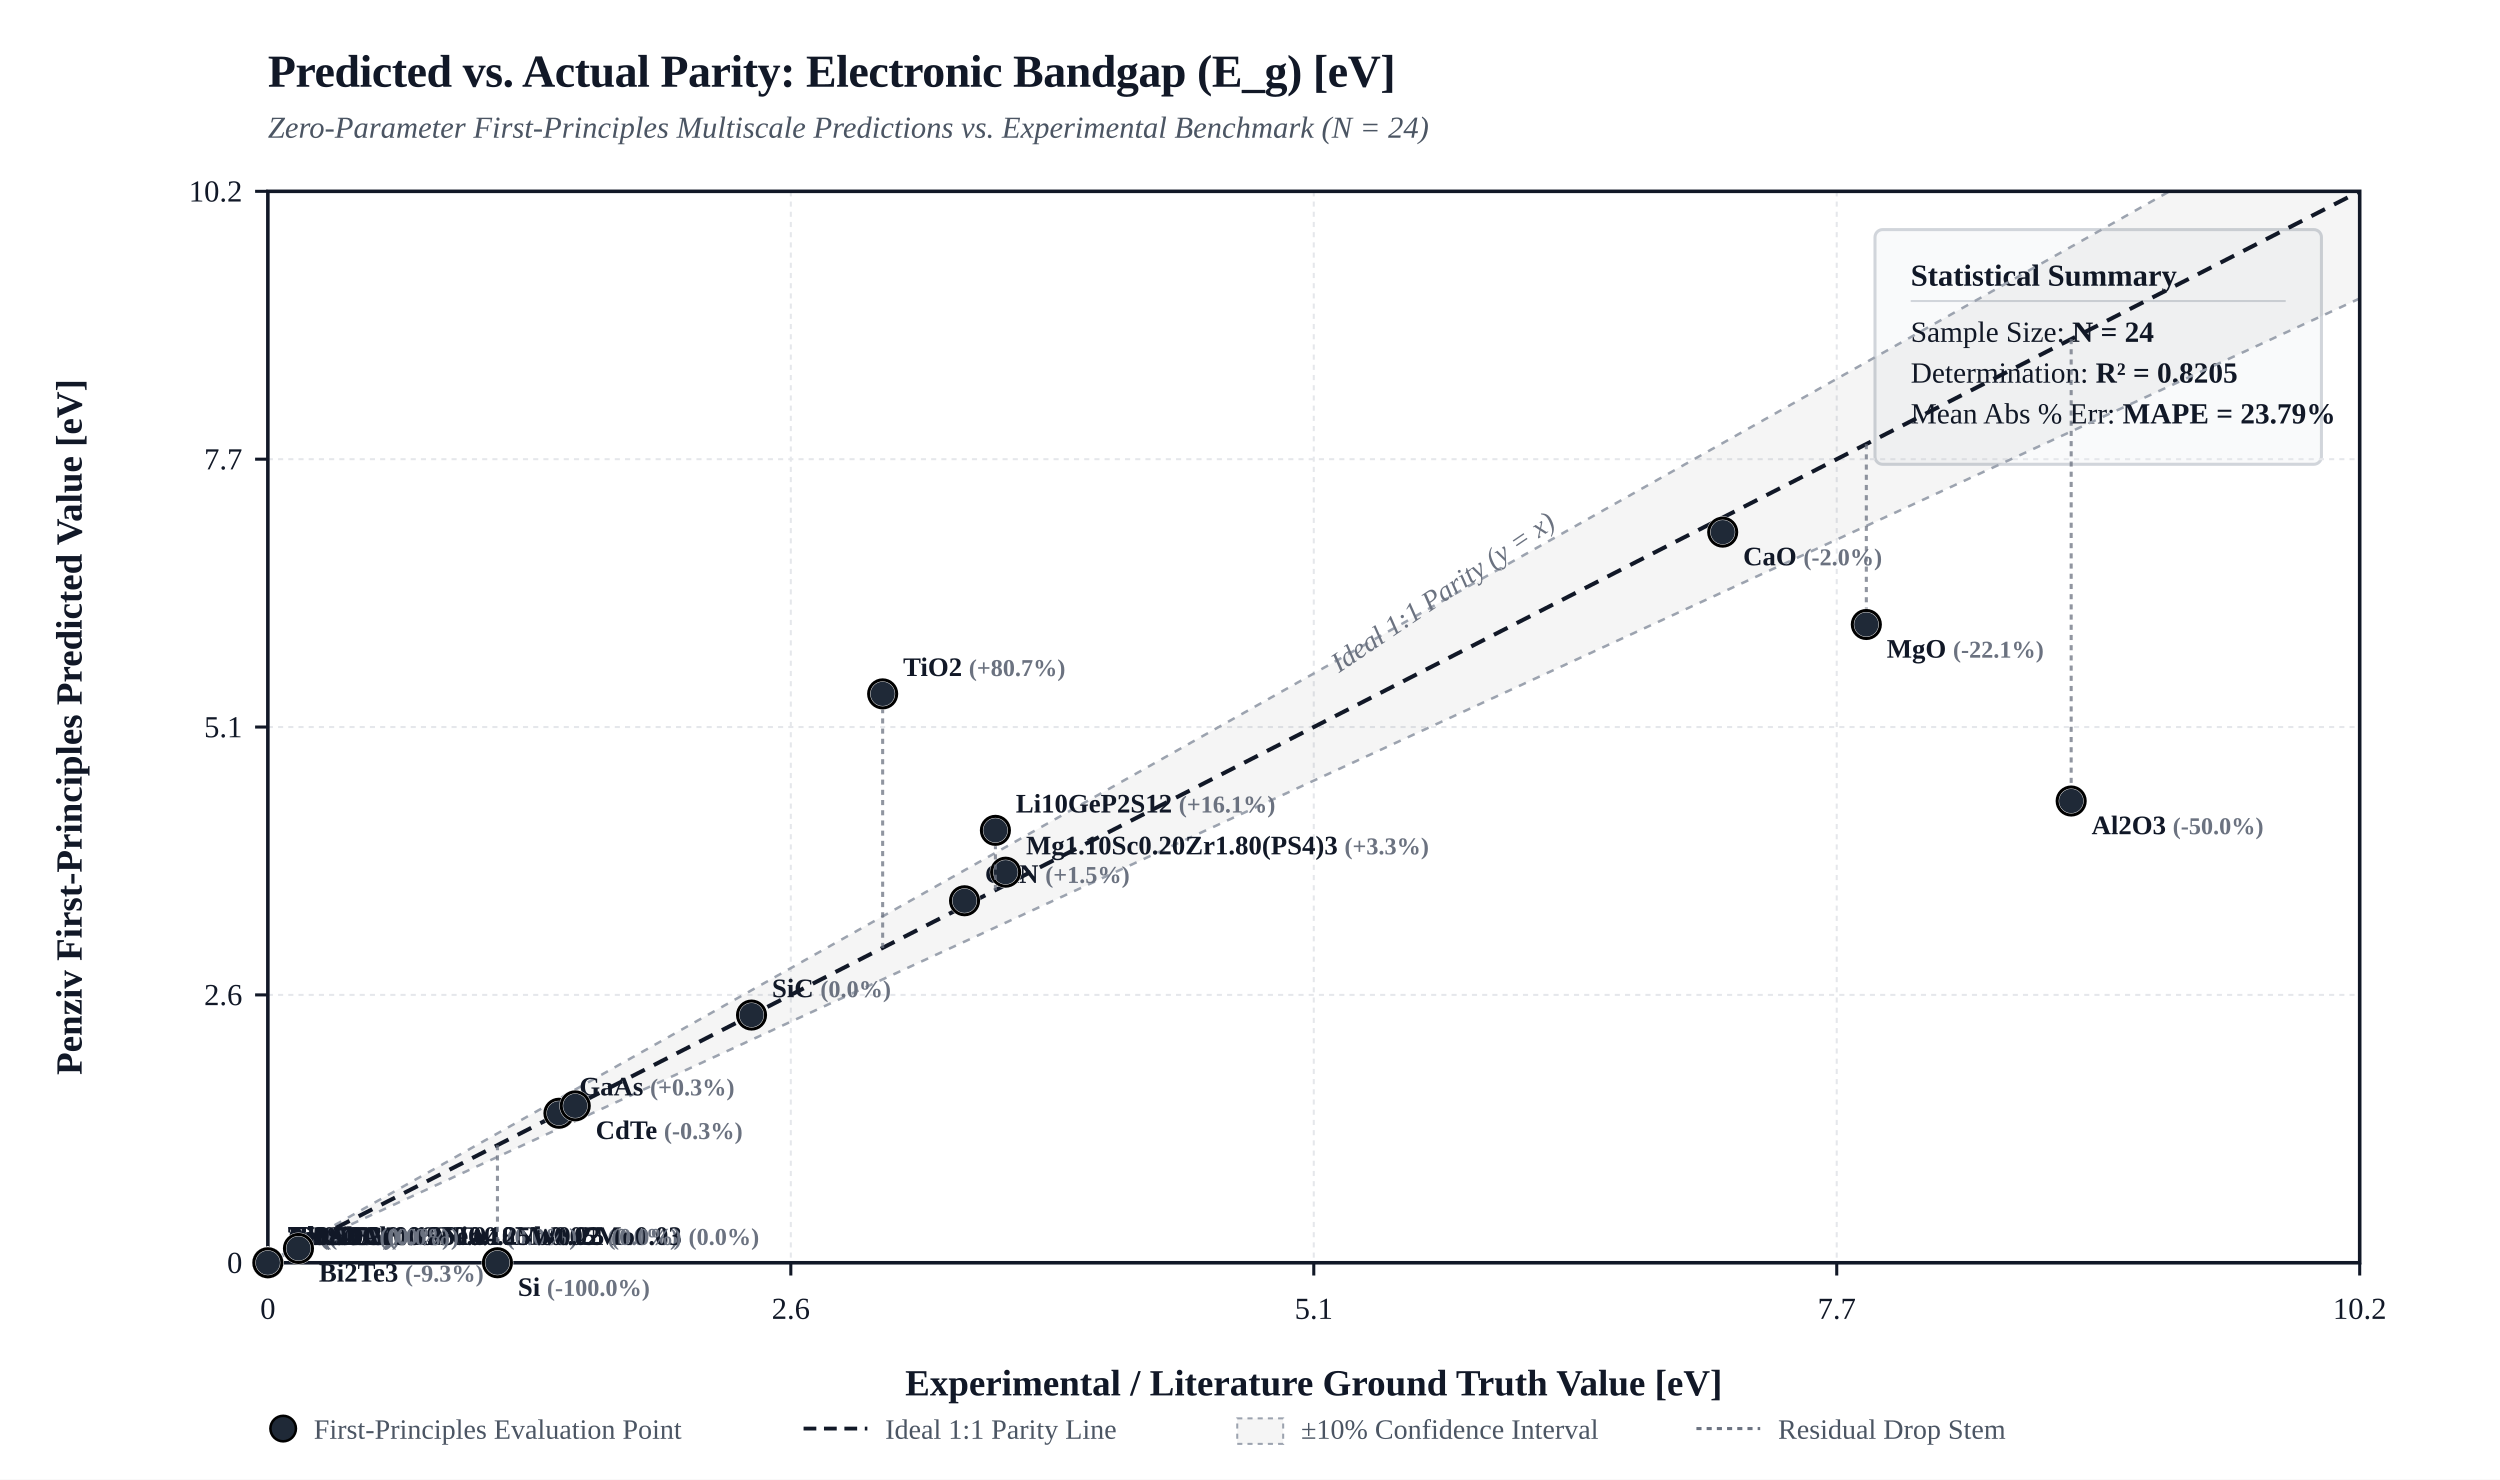
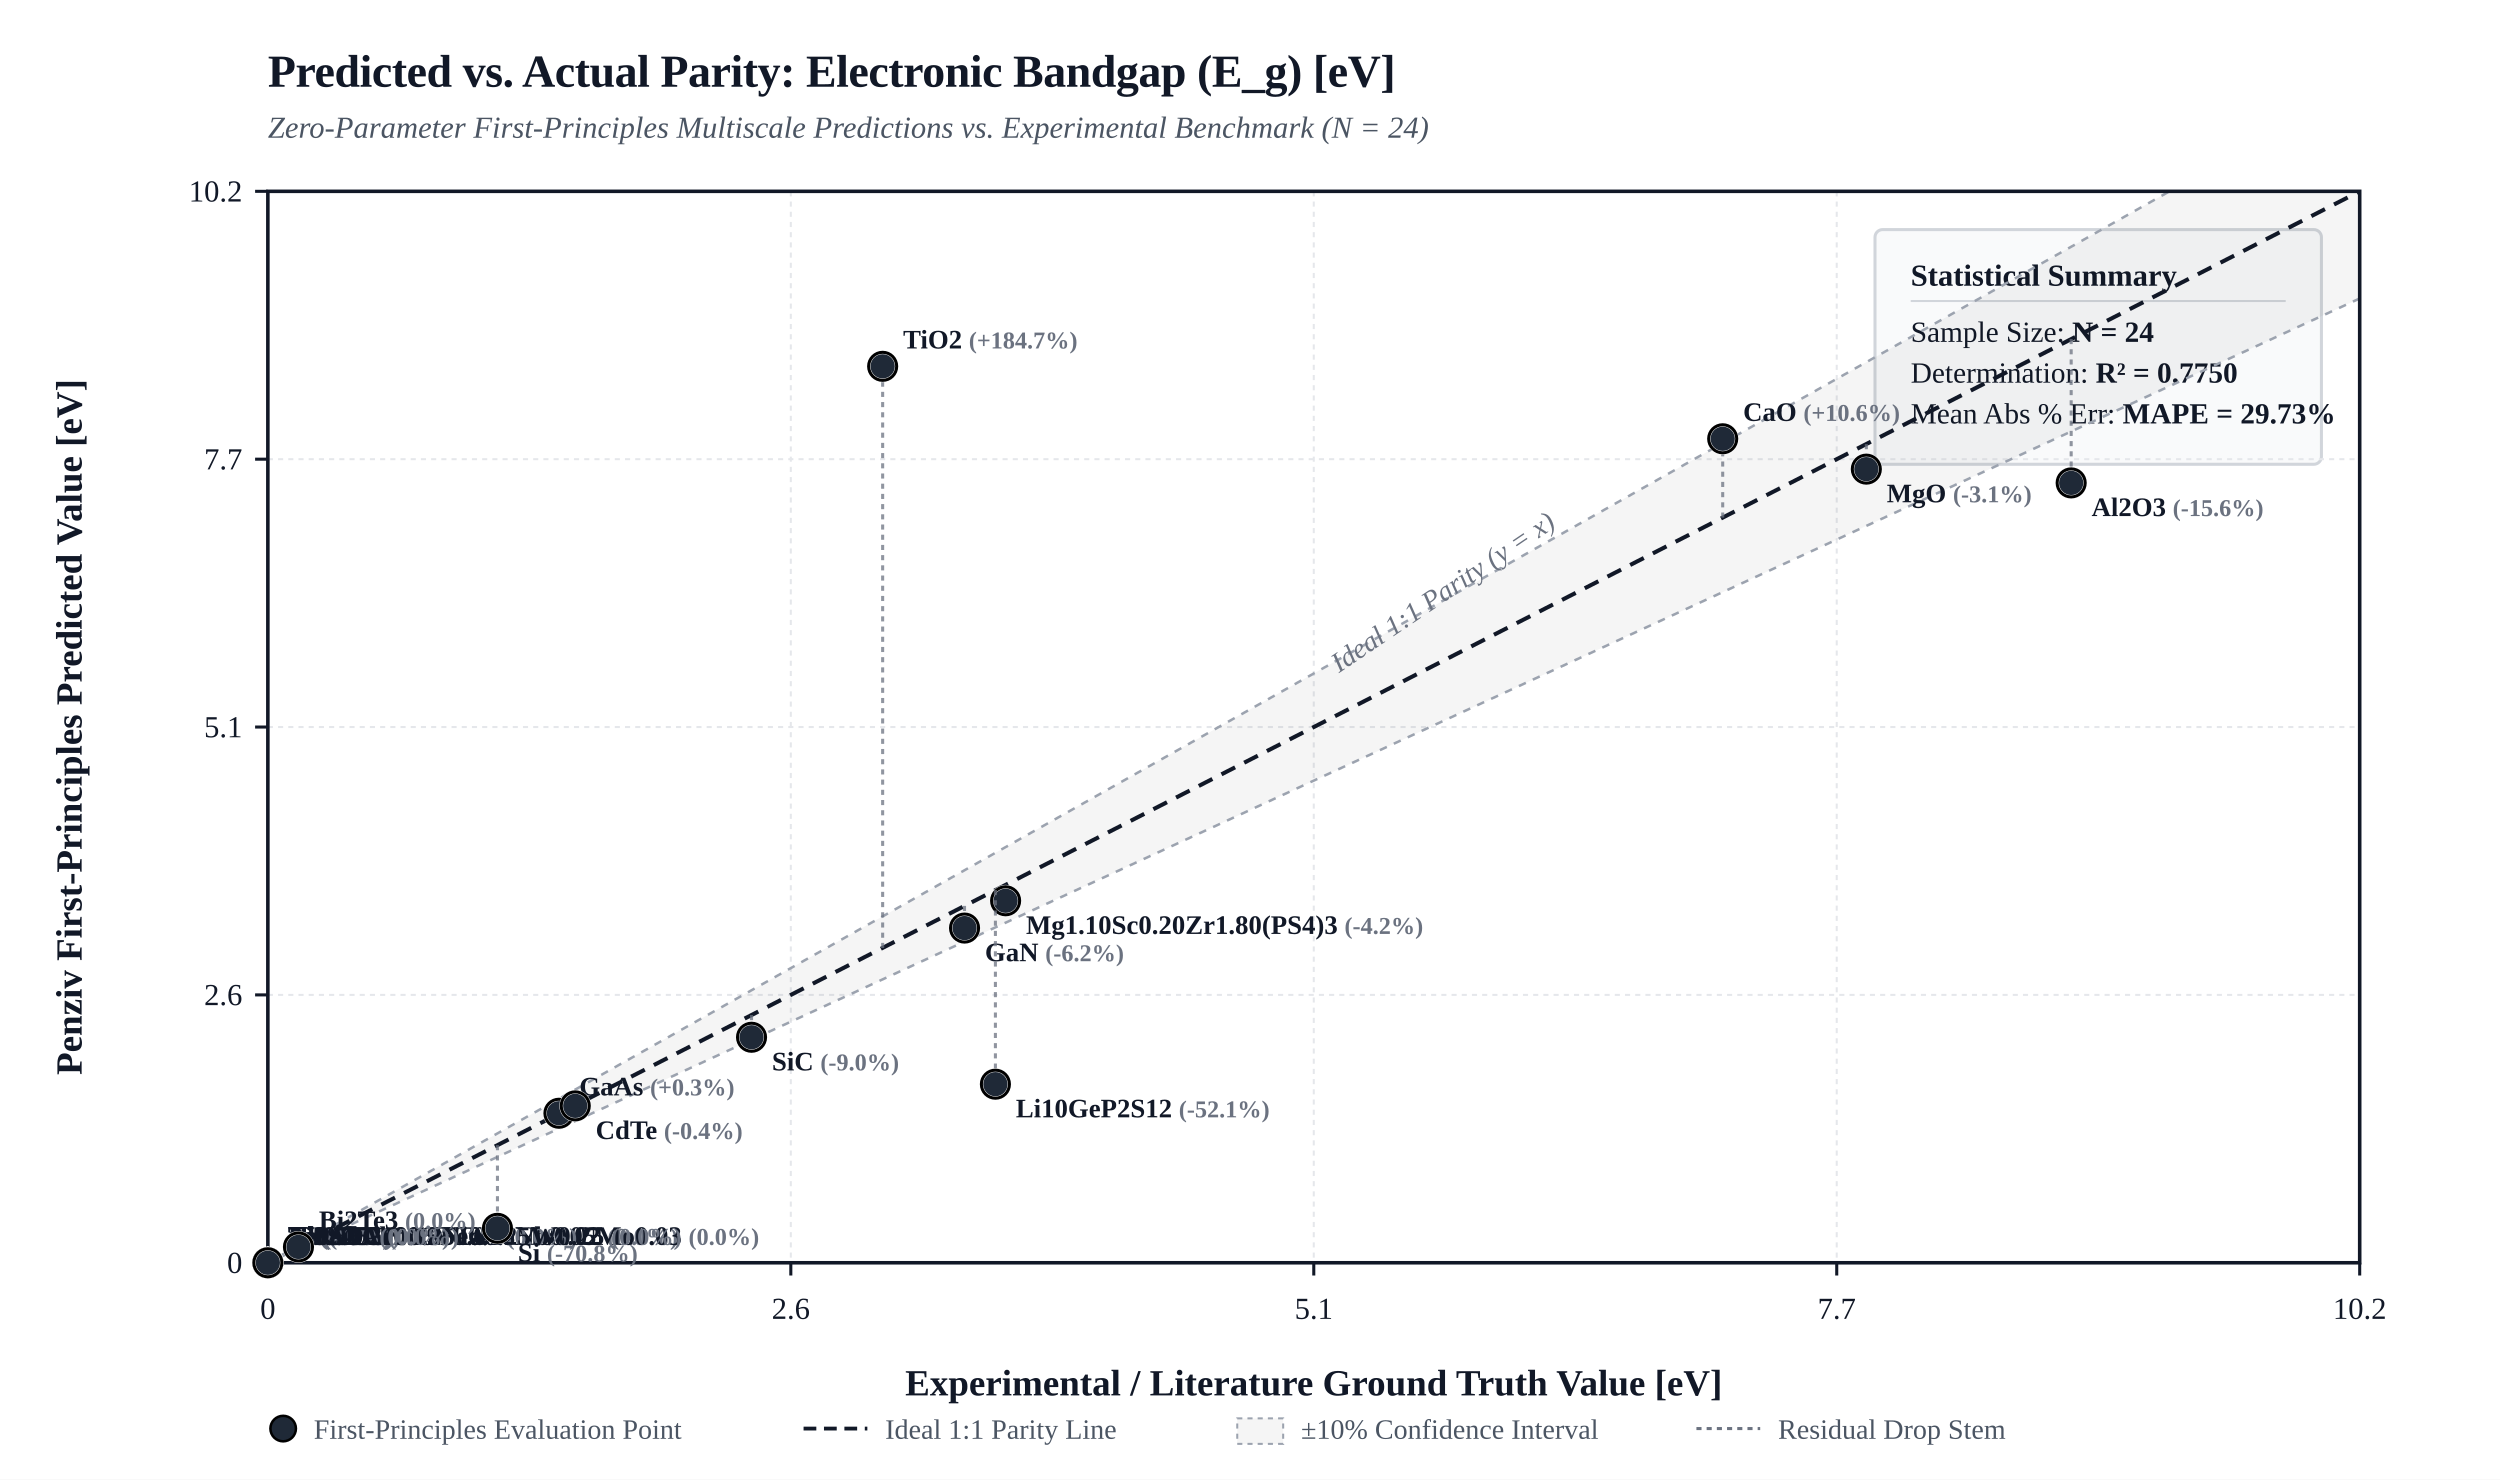
<svg xmlns="http://www.w3.org/2000/svg" viewBox="0 0 980 580" width="100%" height="auto" style="background-color: #FFFFFF; border: 1px solid #E5E7EB; border-radius: 4px; font-family: 'Times New Roman', Times, 'DejaVu Serif', 'TeX Gyre Termes', Georgia, serif;">
  <defs>
    <clipPath id="plotClip">
      <rect x="105" y="75" width="820" height="420" />
    </clipPath>
  </defs>
  <rect x="0" y="0" width="980" height="580" fill="#FFFFFF" />
  <text x="105" y="34" fill="#111827" font-size="18" font-weight="bold" letter-spacing="-0.01em">Predicted vs. Actual Parity: Electronic Bandgap (E_g) [eV]</text>
  <text x="105" y="54" fill="#4B5563" font-size="12" font-style="italic">Zero-Parameter First-Principles Multiscale Predictions vs. Experimental Benchmark (N = 24)</text>
  <g transform="translate(735, 90)">
    <rect width="175" height="92" rx="3" fill="#F9FAFB" stroke="#D1D5DB" stroke-width="1.2" />
    <text x="14" y="22" fill="#111827" font-size="12" font-weight="bold">Statistical Summary</text>
    <line x1="14" y1="28" x2="161" y2="28" stroke="#D1D5DB" stroke-width="0.8" />
    <text x="14" y="44" fill="#111827" font-size="11.5">Sample Size: <tspan font-weight="bold">N = 24</tspan>
    </text>
-     <text x="14" y="60" fill="#111827" font-size="11.5">Determination: <tspan font-weight="bold">R² = 0.8205</tspan>
+     <text x="14" y="60" fill="#111827" font-size="11.5">Determination: <tspan font-weight="bold">R² = 0.7750</tspan>
    </text>
-     <text x="14" y="76" fill="#111827" font-size="11.5">Mean Abs % Err: <tspan font-weight="bold">MAPE = 23.79%</tspan>
+     <text x="14" y="76" fill="#111827" font-size="11.5">Mean Abs % Err: <tspan font-weight="bold">MAPE = 29.73%</tspan>
    </text>
  </g>
  <line x1="105.0" y1="75" x2="105.0" y2="495" stroke="#E5E7EB" stroke-width="0.8" stroke-dasharray="2,2" />
  <line x1="105" y1="495.0" x2="925" y2="495.0" stroke="#E5E7EB" stroke-width="0.8" stroke-dasharray="2,2" />
  <line x1="100" y1="495.0" x2="105" y2="495.0" stroke="#111827" stroke-width="1.2" />
  <text x="95" y="499.0" fill="#111827" font-size="12" font-weight="500" text-anchor="end">0</text>
  <line x1="105.0" y1="495" x2="105.0" y2="500" stroke="#111827" stroke-width="1.2" />
  <text x="105.0" y="517.0" fill="#111827" font-size="12" font-weight="500" text-anchor="middle">0</text>
  <line x1="310.0" y1="75" x2="310.0" y2="495" stroke="#E5E7EB" stroke-width="0.8" stroke-dasharray="2,2" />
  <line x1="105" y1="390.0" x2="925" y2="390.0" stroke="#E5E7EB" stroke-width="0.8" stroke-dasharray="2,2" />
  <line x1="100" y1="390.0" x2="105" y2="390.0" stroke="#111827" stroke-width="1.2" />
  <text x="95" y="394.0" fill="#111827" font-size="12" font-weight="500" text-anchor="end">2.6</text>
  <line x1="310.0" y1="495" x2="310.0" y2="500" stroke="#111827" stroke-width="1.2" />
  <text x="310.0" y="517.0" fill="#111827" font-size="12" font-weight="500" text-anchor="middle">2.6</text>
  <line x1="515.0" y1="75" x2="515.0" y2="495" stroke="#E5E7EB" stroke-width="0.8" stroke-dasharray="2,2" />
  <line x1="105" y1="285.0" x2="925" y2="285.0" stroke="#E5E7EB" stroke-width="0.8" stroke-dasharray="2,2" />
  <line x1="100" y1="285.0" x2="105" y2="285.0" stroke="#111827" stroke-width="1.2" />
  <text x="95" y="289.0" fill="#111827" font-size="12" font-weight="500" text-anchor="end">5.1</text>
  <line x1="515.0" y1="495" x2="515.0" y2="500" stroke="#111827" stroke-width="1.2" />
  <text x="515.0" y="517.0" fill="#111827" font-size="12" font-weight="500" text-anchor="middle">5.1</text>
  <line x1="720.0" y1="75" x2="720.0" y2="495" stroke="#E5E7EB" stroke-width="0.8" stroke-dasharray="2,2" />
  <line x1="105" y1="180.0" x2="925" y2="180.0" stroke="#E5E7EB" stroke-width="0.8" stroke-dasharray="2,2" />
  <line x1="100" y1="180.0" x2="105" y2="180.0" stroke="#111827" stroke-width="1.2" />
  <text x="95" y="184.0" fill="#111827" font-size="12" font-weight="500" text-anchor="end">7.7</text>
  <line x1="720.0" y1="495" x2="720.0" y2="500" stroke="#111827" stroke-width="1.2" />
  <text x="720.0" y="517.0" fill="#111827" font-size="12" font-weight="500" text-anchor="middle">7.7</text>
  <line x1="925.0" y1="75" x2="925.0" y2="495" stroke="#E5E7EB" stroke-width="0.8" stroke-dasharray="2,2" />
  <line x1="105" y1="75.0" x2="925" y2="75.0" stroke="#E5E7EB" stroke-width="0.8" stroke-dasharray="2,2" />
  <line x1="100" y1="75.0" x2="105" y2="75.0" stroke="#111827" stroke-width="1.2" />
  <text x="95" y="79.0" fill="#111827" font-size="12" font-weight="500" text-anchor="end">10.2</text>
  <line x1="925.0" y1="495" x2="925.0" y2="500" stroke="#111827" stroke-width="1.2" />
  <text x="925.0" y="517.0" fill="#111827" font-size="12" font-weight="500" text-anchor="middle">10.2</text>
  <polygon points="105.0,495.0 925.0,33.0 925.0,117.0 105.0,495.0" fill="rgba(0, 0, 0, 0.04)" clip-path="url(#plotClip)" />
  <line x1="105.0" y1="495.0" x2="925.0" y2="33.0" stroke="#9CA3AF" stroke-width="1.0" stroke-dasharray="3,3" clip-path="url(#plotClip)" />
  <line x1="105.0" y1="495.0" x2="925.0" y2="117.0" stroke="#9CA3AF" stroke-width="1.0" stroke-dasharray="3,3" clip-path="url(#plotClip)" />
  <line x1="105.0" y1="495.0" x2="925.0" y2="75.0" stroke="#111827" stroke-width="1.6" stroke-dasharray="6,4" clip-path="url(#plotClip)" />
  <text x="535.0" y="273.0" fill="#6B7280" font-size="11" font-style="italic" transform="rotate(-34 515.0 285.0)">Ideal 1:1 Parity (y = x)</text>
  <rect x="105" y="75" width="820" height="420" fill="none" stroke="#111827" stroke-width="1.4" />
  <text x="515.0" y="547.0" fill="#111827" font-size="14.5" font-weight="bold" text-anchor="middle">Experimental / Literature Ground Truth Value [eV]</text>
  <text x="32" y="285.0" fill="#111827" font-size="14.5" font-weight="bold" text-anchor="middle" transform="rotate(-90 32 285.0)">Penziv First-Principles Predicted Value [eV]</text>
  <line x1="105.0" y1="495.0" x2="105.0" y2="495.0" stroke="#6B7280" stroke-width="1.2" stroke-dasharray="2,2" opacity="0.75" clip-path="url(#plotClip)" />
  <circle cx="105.0" cy="495.0" r="5.5" fill="#1F2937" stroke="#FFFFFF" stroke-width="1.5" />
  <circle cx="105.0" cy="495.0" r="5.5" fill="none" stroke="#000000" stroke-width="1.2" />
  <text x="113.0" y="488.0" fill="#111827" font-size="10.5" font-weight="600" text-anchor="start">Cu <tspan fill="#6B7280" font-size="9.5">(0.0%)</tspan>
  </text>
  <line x1="105.0" y1="495.0" x2="105.0" y2="495.0" stroke="#6B7280" stroke-width="1.2" stroke-dasharray="2,2" opacity="0.75" clip-path="url(#plotClip)" />
  <circle cx="105.0" cy="495.0" r="5.5" fill="#1F2937" stroke="#FFFFFF" stroke-width="1.5" />
  <circle cx="105.0" cy="495.0" r="5.5" fill="none" stroke="#000000" stroke-width="1.2" />
  <text x="113.0" y="488.0" fill="#111827" font-size="10.5" font-weight="600" text-anchor="start">Al <tspan fill="#6B7280" font-size="9.5">(0.0%)</tspan>
  </text>
  <line x1="105.0" y1="495.0" x2="105.0" y2="495.0" stroke="#6B7280" stroke-width="1.2" stroke-dasharray="2,2" opacity="0.75" clip-path="url(#plotClip)" />
  <circle cx="105.0" cy="495.0" r="5.5" fill="#1F2937" stroke="#FFFFFF" stroke-width="1.5" />
  <circle cx="105.0" cy="495.0" r="5.5" fill="none" stroke="#000000" stroke-width="1.2" />
  <text x="113.0" y="488.0" fill="#111827" font-size="10.5" font-weight="600" text-anchor="start">Ni <tspan fill="#6B7280" font-size="9.5">(0.0%)</tspan>
  </text>
  <line x1="105.0" y1="495.0" x2="105.0" y2="495.0" stroke="#6B7280" stroke-width="1.2" stroke-dasharray="2,2" opacity="0.75" clip-path="url(#plotClip)" />
  <circle cx="105.0" cy="495.0" r="5.5" fill="#1F2937" stroke="#FFFFFF" stroke-width="1.5" />
  <circle cx="105.0" cy="495.0" r="5.5" fill="none" stroke="#000000" stroke-width="1.2" />
  <text x="113.0" y="488.0" fill="#111827" font-size="10.5" font-weight="600" text-anchor="start">Ti <tspan fill="#6B7280" font-size="9.5">(0.0%)</tspan>
  </text>
  <line x1="105.0" y1="495.0" x2="105.0" y2="495.0" stroke="#6B7280" stroke-width="1.2" stroke-dasharray="2,2" opacity="0.75" clip-path="url(#plotClip)" />
  <circle cx="105.0" cy="495.0" r="5.5" fill="#1F2937" stroke="#FFFFFF" stroke-width="1.5" />
  <circle cx="105.0" cy="495.0" r="5.5" fill="none" stroke="#000000" stroke-width="1.2" />
  <text x="113.0" y="488.0" fill="#111827" font-size="10.5" font-weight="600" text-anchor="start">W <tspan fill="#6B7280" font-size="9.5">(0.0%)</tspan>
  </text>
  <line x1="105.0" y1="495.0" x2="105.0" y2="495.0" stroke="#6B7280" stroke-width="1.2" stroke-dasharray="2,2" opacity="0.75" clip-path="url(#plotClip)" />
  <circle cx="105.0" cy="495.0" r="5.5" fill="#1F2937" stroke="#FFFFFF" stroke-width="1.5" />
  <circle cx="105.0" cy="495.0" r="5.5" fill="none" stroke="#000000" stroke-width="1.2" />
  <text x="113.0" y="488.0" fill="#111827" font-size="10.5" font-weight="600" text-anchor="start">Fe <tspan fill="#6B7280" font-size="9.5">(0.0%)</tspan>
  </text>
  <line x1="105.0" y1="495.0" x2="105.0" y2="495.0" stroke="#6B7280" stroke-width="1.2" stroke-dasharray="2,2" opacity="0.75" clip-path="url(#plotClip)" />
  <circle cx="105.0" cy="495.0" r="5.5" fill="#1F2937" stroke="#FFFFFF" stroke-width="1.5" />
  <circle cx="105.0" cy="495.0" r="5.5" fill="none" stroke="#000000" stroke-width="1.2" />
  <text x="113.0" y="488.0" fill="#111827" font-size="10.5" font-weight="600" text-anchor="start">Fe0.70Cr0.18Ni0.10Mo0.02 <tspan fill="#6B7280" font-size="9.5">(0.0%)</tspan>
  </text>
  <line x1="105.0" y1="495.0" x2="105.0" y2="495.0" stroke="#6B7280" stroke-width="1.2" stroke-dasharray="2,2" opacity="0.75" clip-path="url(#plotClip)" />
  <circle cx="105.0" cy="495.0" r="5.5" fill="#1F2937" stroke="#FFFFFF" stroke-width="1.5" />
  <circle cx="105.0" cy="495.0" r="5.5" fill="none" stroke="#000000" stroke-width="1.2" />
  <text x="113.0" y="488.0" fill="#111827" font-size="10.5" font-weight="600" text-anchor="start">Ni0.53Cr0.19Fe0.18Nb0.05Mo0.03 <tspan fill="#6B7280" font-size="9.5">(0.0%)</tspan>
  </text>
  <line x1="105.0" y1="495.0" x2="105.0" y2="495.0" stroke="#6B7280" stroke-width="1.2" stroke-dasharray="2,2" opacity="0.75" clip-path="url(#plotClip)" />
  <circle cx="105.0" cy="495.0" r="5.5" fill="#1F2937" stroke="#FFFFFF" stroke-width="1.5" />
  <circle cx="105.0" cy="495.0" r="5.5" fill="none" stroke="#000000" stroke-width="1.2" />
  <text x="113.0" y="488.0" fill="#111827" font-size="10.5" font-weight="600" text-anchor="start">Ti0.90Al0.06V0.04 <tspan fill="#6B7280" font-size="9.5">(0.0%)</tspan>
  </text>
  <line x1="105.0" y1="495.0" x2="105.0" y2="495.0" stroke="#6B7280" stroke-width="1.2" stroke-dasharray="2,2" opacity="0.75" clip-path="url(#plotClip)" />
  <circle cx="105.0" cy="495.0" r="5.5" fill="#1F2937" stroke="#FFFFFF" stroke-width="1.5" />
  <circle cx="105.0" cy="495.0" r="5.5" fill="none" stroke="#000000" stroke-width="1.2" />
  <text x="113.0" y="488.0" fill="#111827" font-size="10.5" font-weight="600" text-anchor="start">Nb0.25Mo0.25Ta0.25W0.25 <tspan fill="#6B7280" font-size="9.5">(0.0%)</tspan>
  </text>
  <line x1="105.0" y1="495.0" x2="105.0" y2="495.0" stroke="#6B7280" stroke-width="1.2" stroke-dasharray="2,2" opacity="0.75" clip-path="url(#plotClip)" />
  <circle cx="105.0" cy="495.0" r="5.5" fill="#1F2937" stroke="#FFFFFF" stroke-width="1.5" />
  <circle cx="105.0" cy="495.0" r="5.5" fill="none" stroke="#000000" stroke-width="1.2" />
  <text x="113.0" y="488.0" fill="#111827" font-size="10.5" font-weight="600" text-anchor="start">Ti3SiC2 <tspan fill="#6B7280" font-size="9.5">(0.0%)</tspan>
  </text>
  <line x1="105.0" y1="495.0" x2="105.0" y2="495.0" stroke="#6B7280" stroke-width="1.2" stroke-dasharray="2,2" opacity="0.75" clip-path="url(#plotClip)" />
  <circle cx="105.0" cy="495.0" r="5.5" fill="#1F2937" stroke="#FFFFFF" stroke-width="1.5" />
  <circle cx="105.0" cy="495.0" r="5.5" fill="none" stroke="#000000" stroke-width="1.2" />
  <text x="113.0" y="488.0" fill="#111827" font-size="10.5" font-weight="600" text-anchor="start">Ti2AlC <tspan fill="#6B7280" font-size="9.5">(0.0%)</tspan>
  </text>
-   <line x1="675.3" y1="202.9" x2="675.3" y2="208.6" stroke="#6B7280" stroke-width="1.2" stroke-dasharray="2,2" opacity="0.75" clip-path="url(#plotClip)" />
-   <circle cx="675.3" cy="208.6" r="5.5" fill="#1F2937" stroke="#FFFFFF" stroke-width="1.5" />
-   <circle cx="675.3" cy="208.6" r="5.5" fill="none" stroke="#000000" stroke-width="1.2" />
-   <text x="683.3" y="221.6" fill="#111827" font-size="10.5" font-weight="600" text-anchor="start">CaO <tspan fill="#6B7280" font-size="9.5">(-2.0%)</tspan>
+   <line x1="675.3" y1="202.9" x2="675.3" y2="172.0" stroke="#6B7280" stroke-width="1.2" stroke-dasharray="2,2" opacity="0.75" clip-path="url(#plotClip)" />
+   <circle cx="675.3" cy="172.0" r="5.5" fill="#1F2937" stroke="#FFFFFF" stroke-width="1.5" />
+   <circle cx="675.3" cy="172.0" r="5.5" fill="none" stroke="#000000" stroke-width="1.2" />
+   <text x="683.3" y="165.0" fill="#111827" font-size="10.5" font-weight="600" text-anchor="start">CaO <tspan fill="#6B7280" font-size="9.5">(+10.6%)</tspan>
  </text>
-   <line x1="731.6" y1="174.1" x2="731.6" y2="244.8" stroke="#6B7280" stroke-width="1.2" stroke-dasharray="2,2" opacity="0.75" clip-path="url(#plotClip)" />
-   <circle cx="731.6" cy="244.8" r="5.5" fill="#1F2937" stroke="#FFFFFF" stroke-width="1.5" />
-   <circle cx="731.6" cy="244.8" r="5.5" fill="none" stroke="#000000" stroke-width="1.2" />
-   <text x="739.6" y="257.8" fill="#111827" font-size="10.5" font-weight="600" text-anchor="start">MgO <tspan fill="#6B7280" font-size="9.5">(-22.1%)</tspan>
+   <line x1="731.6" y1="174.1" x2="731.6" y2="183.9" stroke="#6B7280" stroke-width="1.2" stroke-dasharray="2,2" opacity="0.75" clip-path="url(#plotClip)" />
+   <circle cx="731.6" cy="183.9" r="5.5" fill="#1F2937" stroke="#FFFFFF" stroke-width="1.5" />
+   <circle cx="731.6" cy="183.9" r="5.5" fill="none" stroke="#000000" stroke-width="1.2" />
+   <text x="739.6" y="196.9" fill="#111827" font-size="10.5" font-weight="600" text-anchor="start">MgO <tspan fill="#6B7280" font-size="9.5">(-3.1%)</tspan>
  </text>
-   <line x1="811.9" y1="132.9" x2="811.9" y2="314.0" stroke="#6B7280" stroke-width="1.2" stroke-dasharray="2,2" opacity="0.75" clip-path="url(#plotClip)" />
-   <circle cx="811.9" cy="314.0" r="5.5" fill="#1F2937" stroke="#FFFFFF" stroke-width="1.5" />
-   <circle cx="811.9" cy="314.0" r="5.5" fill="none" stroke="#000000" stroke-width="1.2" />
-   <text x="819.9" y="327.0" fill="#111827" font-size="10.5" font-weight="600" text-anchor="start">Al2O3 <tspan fill="#6B7280" font-size="9.5">(-50.0%)</tspan>
+   <line x1="811.9" y1="132.9" x2="811.9" y2="189.3" stroke="#6B7280" stroke-width="1.2" stroke-dasharray="2,2" opacity="0.75" clip-path="url(#plotClip)" />
+   <circle cx="811.9" cy="189.3" r="5.5" fill="#1F2937" stroke="#FFFFFF" stroke-width="1.5" />
+   <circle cx="811.9" cy="189.3" r="5.5" fill="none" stroke="#000000" stroke-width="1.2" />
+   <text x="819.9" y="202.3" fill="#111827" font-size="10.5" font-weight="600" text-anchor="start">Al2O3 <tspan fill="#6B7280" font-size="9.5">(-15.6%)</tspan>
  </text>
-   <line x1="346.0" y1="371.6" x2="346.0" y2="272.0" stroke="#6B7280" stroke-width="1.2" stroke-dasharray="2,2" opacity="0.75" clip-path="url(#plotClip)" />
-   <circle cx="346.0" cy="272.0" r="5.5" fill="#1F2937" stroke="#FFFFFF" stroke-width="1.5" />
-   <circle cx="346.0" cy="272.0" r="5.5" fill="none" stroke="#000000" stroke-width="1.2" />
-   <text x="354.0" y="265.0" fill="#111827" font-size="10.5" font-weight="600" text-anchor="start">TiO2 <tspan fill="#6B7280" font-size="9.5">(+80.7%)</tspan>
+   <line x1="346.0" y1="371.6" x2="346.0" y2="143.6" stroke="#6B7280" stroke-width="1.2" stroke-dasharray="2,2" opacity="0.75" clip-path="url(#plotClip)" />
+   <circle cx="346.0" cy="143.6" r="5.5" fill="#1F2937" stroke="#FFFFFF" stroke-width="1.5" />
+   <circle cx="346.0" cy="143.6" r="5.5" fill="none" stroke="#000000" stroke-width="1.2" />
+   <text x="354.0" y="136.6" fill="#111827" font-size="10.5" font-weight="600" text-anchor="start">TiO2 <tspan fill="#6B7280" font-size="9.5">(+184.7%)</tspan>
  </text>
-   <line x1="294.6" y1="397.9" x2="294.6" y2="397.9" stroke="#6B7280" stroke-width="1.2" stroke-dasharray="2,2" opacity="0.75" clip-path="url(#plotClip)" />
-   <circle cx="294.6" cy="397.9" r="5.5" fill="#1F2937" stroke="#FFFFFF" stroke-width="1.5" />
-   <circle cx="294.6" cy="397.9" r="5.5" fill="none" stroke="#000000" stroke-width="1.2" />
-   <text x="302.6" y="390.9" fill="#111827" font-size="10.5" font-weight="600" text-anchor="start">SiC <tspan fill="#6B7280" font-size="9.5">(0.0%)</tspan>
+   <line x1="294.6" y1="397.9" x2="294.6" y2="406.6" stroke="#6B7280" stroke-width="1.2" stroke-dasharray="2,2" opacity="0.75" clip-path="url(#plotClip)" />
+   <circle cx="294.6" cy="406.6" r="5.5" fill="#1F2937" stroke="#FFFFFF" stroke-width="1.5" />
+   <circle cx="294.6" cy="406.6" r="5.5" fill="none" stroke="#000000" stroke-width="1.2" />
+   <text x="302.6" y="419.6" fill="#111827" font-size="10.5" font-weight="600" text-anchor="start">SiC <tspan fill="#6B7280" font-size="9.5">(-9.0%)</tspan>
  </text>
-   <line x1="378.1" y1="355.1" x2="378.1" y2="353.1" stroke="#6B7280" stroke-width="1.2" stroke-dasharray="2,2" opacity="0.75" clip-path="url(#plotClip)" />
-   <circle cx="378.1" cy="353.1" r="5.5" fill="#1F2937" stroke="#FFFFFF" stroke-width="1.5" />
-   <circle cx="378.1" cy="353.1" r="5.5" fill="none" stroke="#000000" stroke-width="1.2" />
-   <text x="386.1" y="346.1" fill="#111827" font-size="10.5" font-weight="600" text-anchor="start">GaN <tspan fill="#6B7280" font-size="9.5">(+1.5%)</tspan>
+   <line x1="378.1" y1="355.1" x2="378.1" y2="363.8" stroke="#6B7280" stroke-width="1.2" stroke-dasharray="2,2" opacity="0.75" clip-path="url(#plotClip)" />
+   <circle cx="378.1" cy="363.8" r="5.5" fill="#1F2937" stroke="#FFFFFF" stroke-width="1.5" />
+   <circle cx="378.1" cy="363.8" r="5.5" fill="none" stroke="#000000" stroke-width="1.2" />
+   <text x="386.1" y="376.8" fill="#111827" font-size="10.5" font-weight="600" text-anchor="start">GaN <tspan fill="#6B7280" font-size="9.5">(-6.2%)</tspan>
  </text>
-   <line x1="195.0" y1="448.9" x2="195.0" y2="495.0" stroke="#6B7280" stroke-width="1.2" stroke-dasharray="2,2" opacity="0.75" clip-path="url(#plotClip)" />
-   <circle cx="195.0" cy="495.0" r="5.5" fill="#1F2937" stroke="#FFFFFF" stroke-width="1.5" />
-   <circle cx="195.0" cy="495.0" r="5.5" fill="none" stroke="#000000" stroke-width="1.2" />
-   <text x="203.0" y="508.0" fill="#111827" font-size="10.5" font-weight="600" text-anchor="start">Si <tspan fill="#6B7280" font-size="9.5">(-100.0%)</tspan>
+   <line x1="195.0" y1="448.9" x2="195.0" y2="481.5" stroke="#6B7280" stroke-width="1.2" stroke-dasharray="2,2" opacity="0.75" clip-path="url(#plotClip)" />
+   <circle cx="195.0" cy="481.5" r="5.5" fill="#1F2937" stroke="#FFFFFF" stroke-width="1.5" />
+   <circle cx="195.0" cy="481.5" r="5.5" fill="none" stroke="#000000" stroke-width="1.2" />
+   <text x="203.0" y="494.5" fill="#111827" font-size="10.5" font-weight="600" text-anchor="start">Si <tspan fill="#6B7280" font-size="9.5">(-70.8%)</tspan>
  </text>
  <line x1="219.1" y1="436.6" x2="219.1" y2="436.4" stroke="#6B7280" stroke-width="1.2" stroke-dasharray="2,2" opacity="0.75" clip-path="url(#plotClip)" />
  <circle cx="219.1" cy="436.4" r="5.5" fill="#1F2937" stroke="#FFFFFF" stroke-width="1.5" />
  <circle cx="219.1" cy="436.4" r="5.5" fill="none" stroke="#000000" stroke-width="1.2" />
  <text x="227.1" y="429.4" fill="#111827" font-size="10.5" font-weight="600" text-anchor="start">GaAs <tspan fill="#6B7280" font-size="9.5">(+0.3%)</tspan>
  </text>
  <line x1="225.5" y1="433.3" x2="225.5" y2="433.5" stroke="#6B7280" stroke-width="1.2" stroke-dasharray="2,2" opacity="0.75" clip-path="url(#plotClip)" />
  <circle cx="225.5" cy="433.5" r="5.5" fill="#1F2937" stroke="#FFFFFF" stroke-width="1.5" />
  <circle cx="225.5" cy="433.5" r="5.5" fill="none" stroke="#000000" stroke-width="1.2" />
-   <text x="233.5" y="446.5" fill="#111827" font-size="10.5" font-weight="600" text-anchor="start">CdTe <tspan fill="#6B7280" font-size="9.5">(-0.3%)</tspan>
+   <text x="233.5" y="446.5" fill="#111827" font-size="10.5" font-weight="600" text-anchor="start">CdTe <tspan fill="#6B7280" font-size="9.5">(-0.4%)</tspan>
  </text>
-   <line x1="117.0" y1="488.8" x2="117.0" y2="489.4" stroke="#6B7280" stroke-width="1.2" stroke-dasharray="2,2" opacity="0.75" clip-path="url(#plotClip)" />
-   <circle cx="117.0" cy="489.4" r="5.5" fill="#1F2937" stroke="#FFFFFF" stroke-width="1.5" />
-   <circle cx="117.0" cy="489.4" r="5.5" fill="none" stroke="#000000" stroke-width="1.2" />
-   <text x="125.0" y="502.4" fill="#111827" font-size="10.5" font-weight="600" text-anchor="start">Bi2Te3 <tspan fill="#6B7280" font-size="9.5">(-9.3%)</tspan>
+   <line x1="117.0" y1="488.8" x2="117.0" y2="488.8" stroke="#6B7280" stroke-width="1.2" stroke-dasharray="2,2" opacity="0.75" clip-path="url(#plotClip)" />
+   <circle cx="117.0" cy="488.8" r="5.5" fill="#1F2937" stroke="#FFFFFF" stroke-width="1.5" />
+   <circle cx="117.0" cy="488.8" r="5.5" fill="none" stroke="#000000" stroke-width="1.2" />
+   <text x="125.0" y="481.8" fill="#111827" font-size="10.5" font-weight="600" text-anchor="start">Bi2Te3 <tspan fill="#6B7280" font-size="9.5">(0.0%)</tspan>
  </text>
-   <line x1="394.2" y1="346.9" x2="394.2" y2="341.9" stroke="#6B7280" stroke-width="1.2" stroke-dasharray="2,2" opacity="0.75" clip-path="url(#plotClip)" />
-   <circle cx="394.2" cy="341.9" r="5.5" fill="#1F2937" stroke="#FFFFFF" stroke-width="1.5" />
-   <circle cx="394.2" cy="341.9" r="5.5" fill="none" stroke="#000000" stroke-width="1.2" />
-   <text x="402.2" y="334.9" fill="#111827" font-size="10.5" font-weight="600" text-anchor="start">Mg1.10Sc0.20Zr1.80(PS4)3 <tspan fill="#6B7280" font-size="9.5">(+3.3%)</tspan>
+   <line x1="394.2" y1="346.9" x2="394.2" y2="353.1" stroke="#6B7280" stroke-width="1.2" stroke-dasharray="2,2" opacity="0.75" clip-path="url(#plotClip)" />
+   <circle cx="394.2" cy="353.1" r="5.5" fill="#1F2937" stroke="#FFFFFF" stroke-width="1.5" />
+   <circle cx="394.2" cy="353.1" r="5.5" fill="none" stroke="#000000" stroke-width="1.2" />
+   <text x="402.2" y="366.1" fill="#111827" font-size="10.5" font-weight="600" text-anchor="start">Mg1.10Sc0.20Zr1.80(PS4)3 <tspan fill="#6B7280" font-size="9.5">(-4.2%)</tspan>
  </text>
-   <line x1="390.2" y1="348.9" x2="390.2" y2="325.5" stroke="#6B7280" stroke-width="1.2" stroke-dasharray="2,2" opacity="0.75" clip-path="url(#plotClip)" />
-   <circle cx="390.2" cy="325.5" r="5.5" fill="#1F2937" stroke="#FFFFFF" stroke-width="1.5" />
-   <circle cx="390.2" cy="325.5" r="5.5" fill="none" stroke="#000000" stroke-width="1.2" />
-   <text x="398.2" y="318.5" fill="#111827" font-size="10.5" font-weight="600" text-anchor="start">Li10GeP2S12 <tspan fill="#6B7280" font-size="9.5">(+16.1%)</tspan>
+   <line x1="390.2" y1="348.9" x2="390.2" y2="425.0" stroke="#6B7280" stroke-width="1.2" stroke-dasharray="2,2" opacity="0.75" clip-path="url(#plotClip)" />
+   <circle cx="390.2" cy="425.0" r="5.5" fill="#1F2937" stroke="#FFFFFF" stroke-width="1.5" />
+   <circle cx="390.2" cy="425.0" r="5.5" fill="none" stroke="#000000" stroke-width="1.2" />
+   <text x="398.2" y="438.0" fill="#111827" font-size="10.5" font-weight="600" text-anchor="start">Li10GeP2S12 <tspan fill="#6B7280" font-size="9.5">(-52.1%)</tspan>
  </text>
  <g transform="translate(105, 564)" font-size="11" fill="#4B5563">
    <circle cx="6" cy="-4" r="5" fill="#1F2937" stroke="#000000" stroke-width="1.0" />
    <text x="18" y="0">First-Principles Evaluation Point</text>
    <line x1="210" y1="-4" x2="235" y2="-4" stroke="#111827" stroke-dasharray="5,3" stroke-width="1.5" />
    <text x="242" y="0">Ideal 1:1 Parity Line</text>
    <rect x="380" y="-8" width="18" height="10" fill="rgba(0, 0, 0, 0.04)" stroke="#9CA3AF" stroke-dasharray="2,2" stroke-width="0.8" />
    <text x="405" y="0">±10% Confidence Interval</text>
    <line x1="560" y1="-4" x2="585" y2="-4" stroke="#6B7280" stroke-dasharray="2,2" stroke-width="1.2" />
    <text x="592" y="0">Residual Drop Stem</text>
  </g>
</svg>
